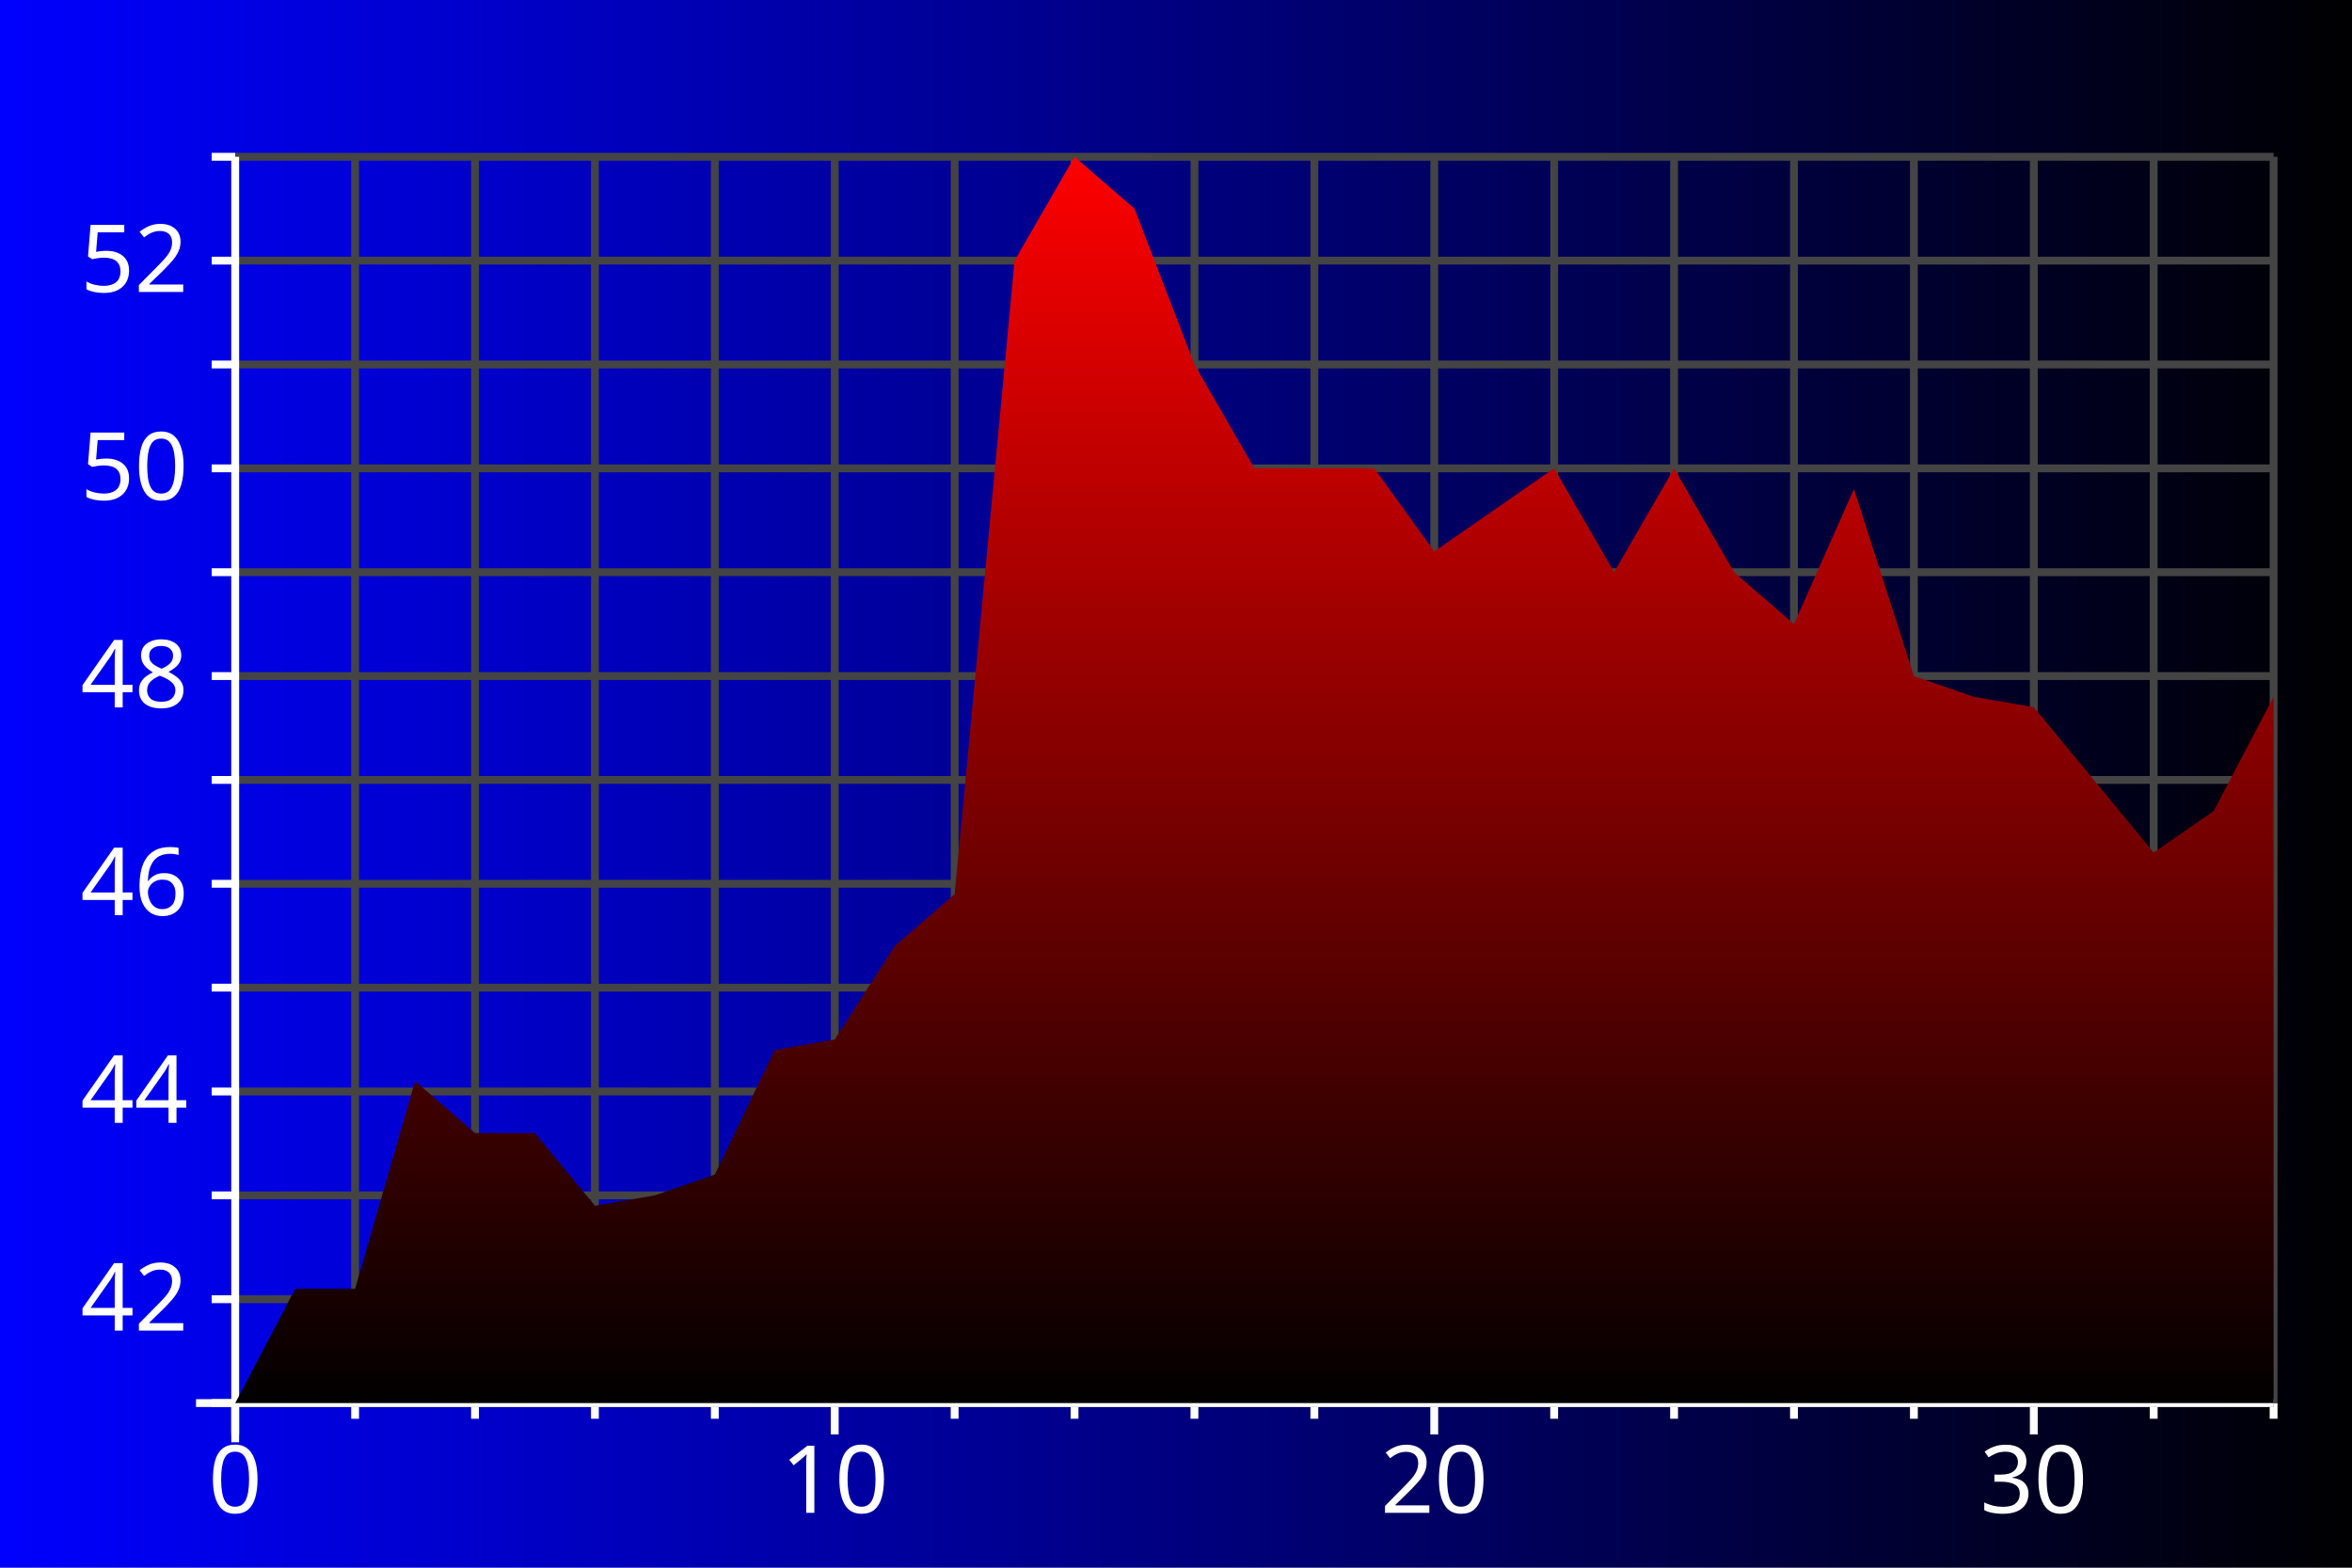
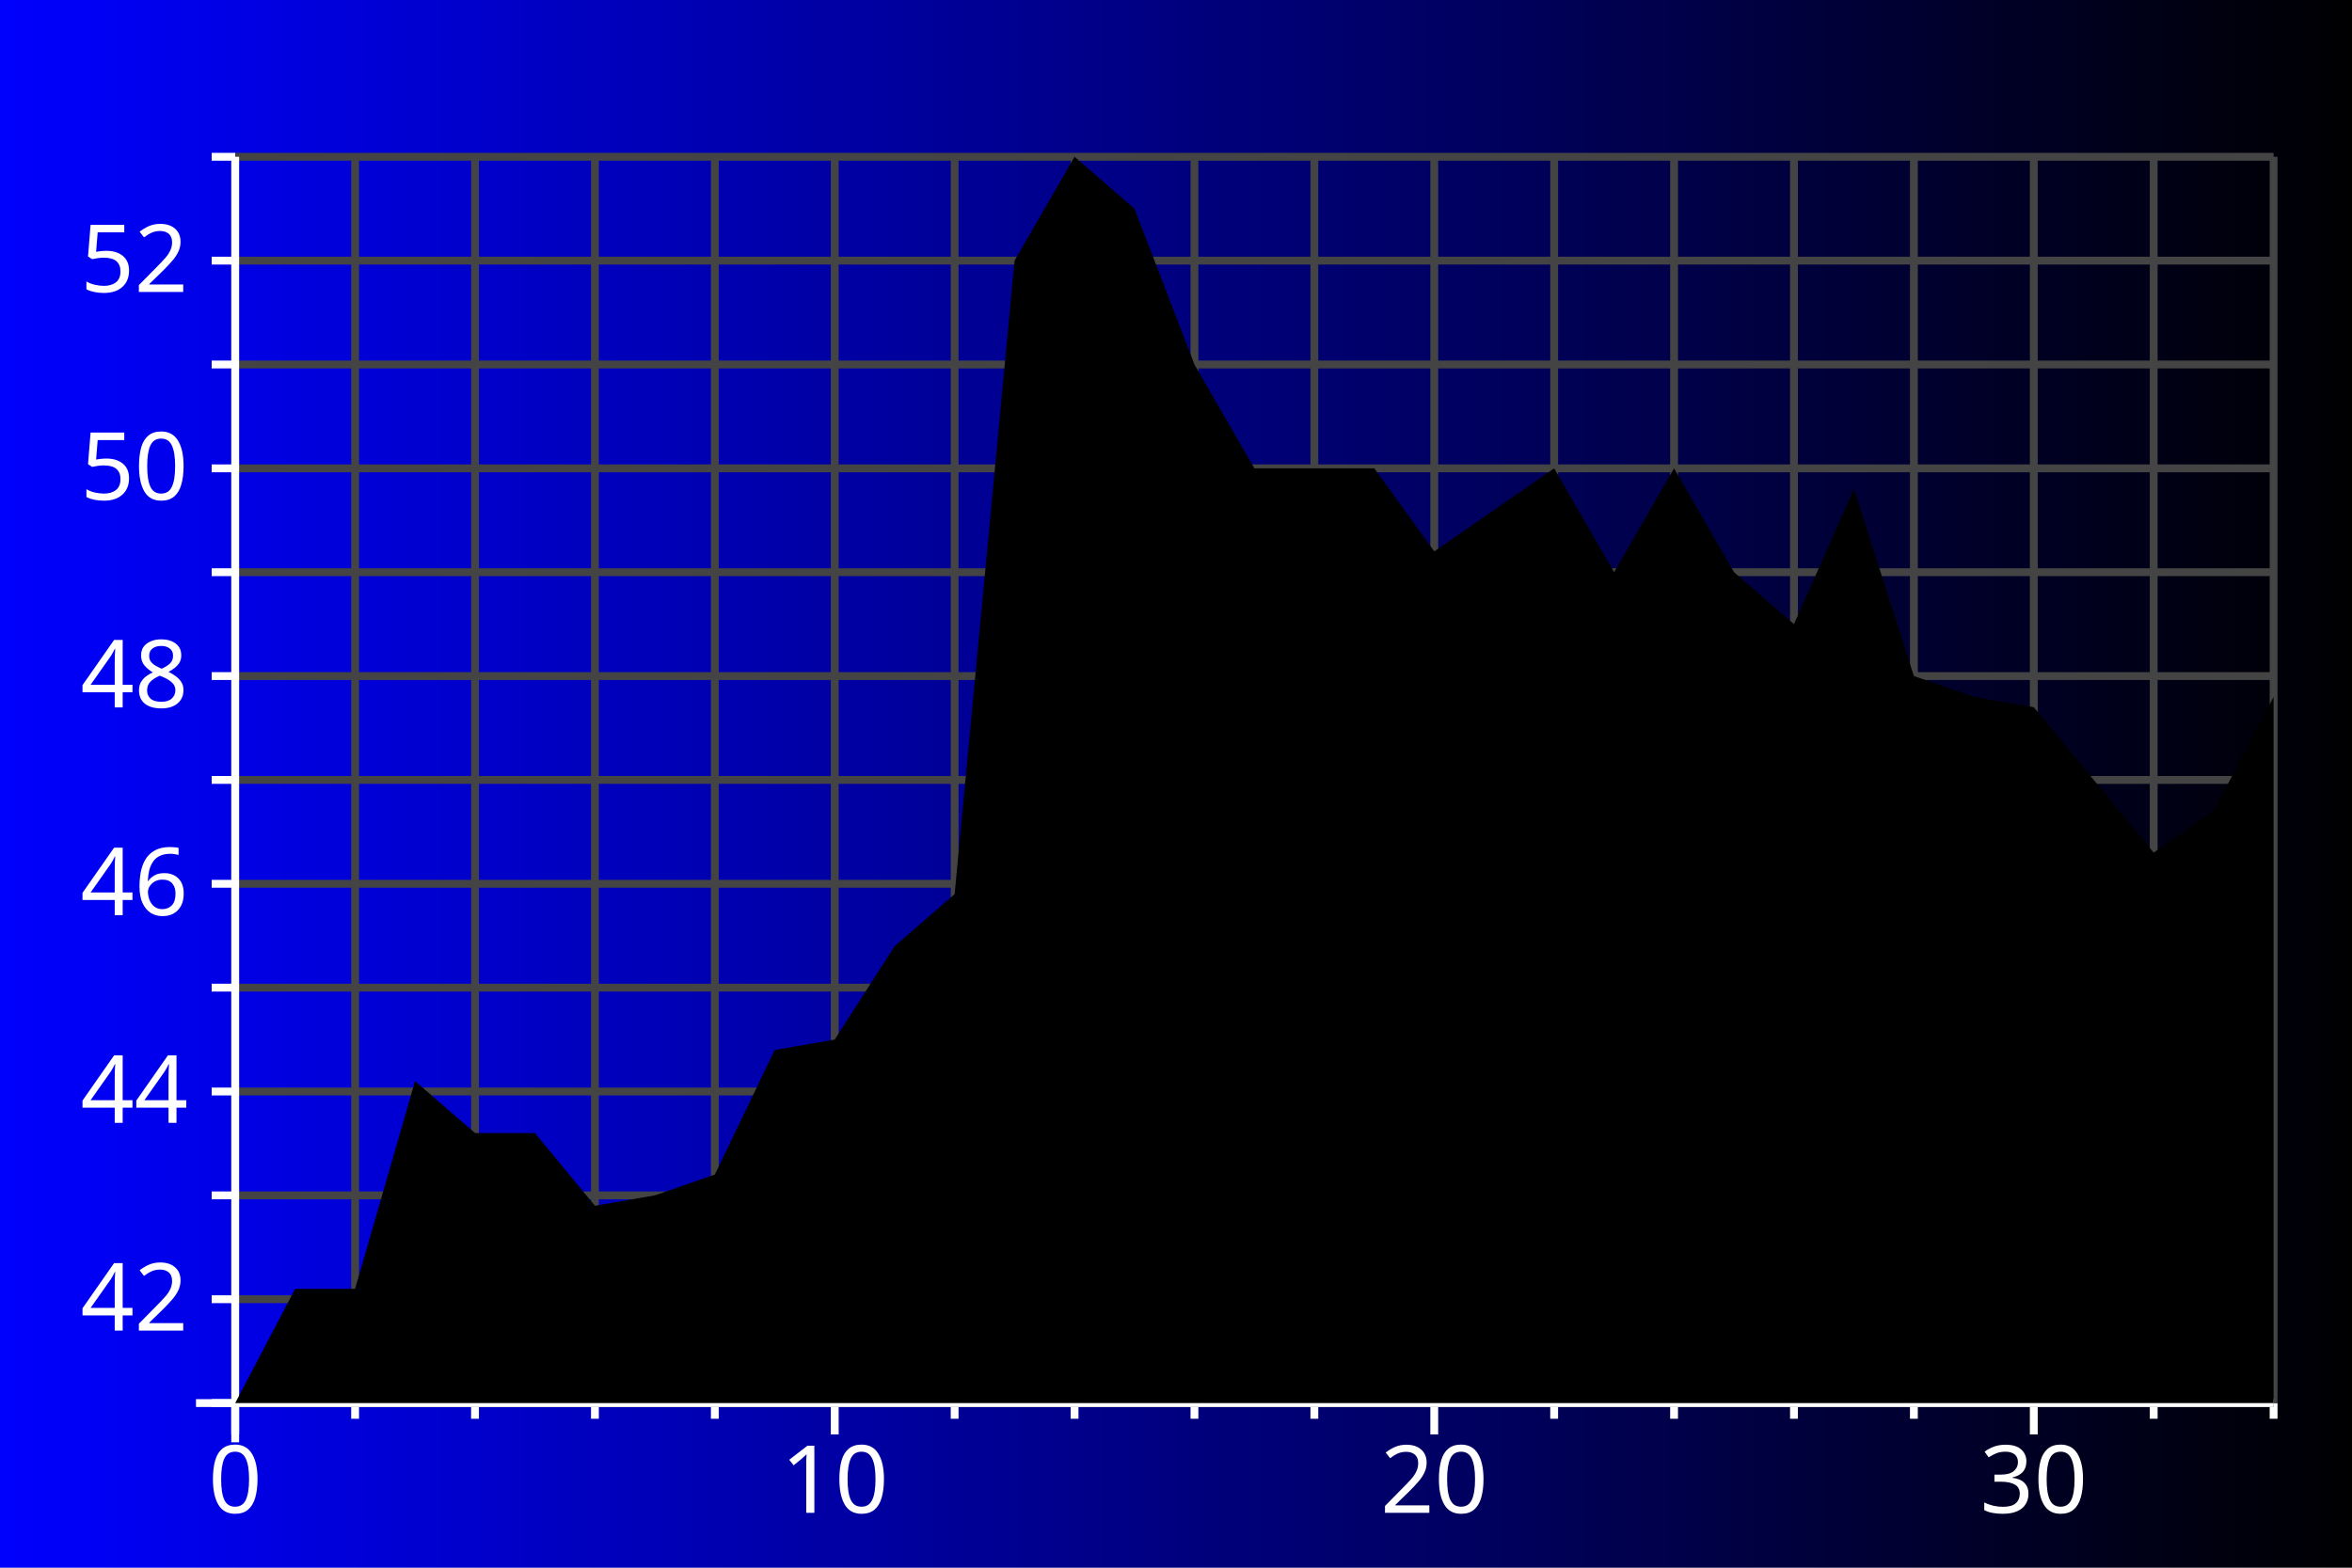
<svg xmlns="http://www.w3.org/2000/svg" width="300" height="200" version="1.1">
  <defs>
-     <linearGradient id="gradient-gradaHs9A7" x1="0" x2="1" y1="0" y2="0">
+     <linearGradient id="gradient-gradndg8iA" x1="0" x2="1" y1="0" y2="0">
      <stop offset="0%" stop-color="blue" />
      <stop offset="100%" stop-color="black" />
    </linearGradient>
    <linearGradient id="gradient-0" x1="0" x2="0" y1="0" y2="1">
      <stop offset="0%" stop-color="red" />
      <stop offset="100%" stop-color="black" />
    </linearGradient>
  </defs>
-   <rect width="300" height="200" x="0" y="0" x1="0" x2="0" y1="0" y2="1" fill="url(#gradient-gradaHs9A7)" />
+   <rect width="300" height="200" x="0" y="0" x1="0" x2="0" y1="0" y2="1" fill="url(#gradient-gradndg8iA)" />
  <line x1="30.0" x2="30.0" y1="179" y2="183" stroke="white" />
  <line x1="30.0" x2="30.0" y1="20" y2="179" stroke="#444" opacity="nil" />
  <text y="193" x="30.0" fill="white" font-size="12" text-anchor="middle" font-family="sans-serif"> 0</text>
  <line x1="45.294" x2="45.294" y1="179" y2="181" stroke="white" />
  <line x1="45.294" x2="45.294" y1="20" y2="179" stroke="#444" opacity="nil" />
  <line x1="60.588" x2="60.588" y1="179" y2="181" stroke="white" />
  <line x1="60.588" x2="60.588" y1="20" y2="179" stroke="#444" opacity="nil" />
  <line x1="75.882" x2="75.882" y1="179" y2="181" stroke="white" />
  <line x1="75.882" x2="75.882" y1="20" y2="179" stroke="#444" opacity="nil" />
  <line x1="91.176" x2="91.176" y1="179" y2="181" stroke="white" />
  <line x1="91.176" x2="91.176" y1="20" y2="179" stroke="#444" opacity="nil" />
  <line x1="106.471" x2="106.471" y1="179" y2="183" stroke="white" />
  <line x1="106.471" x2="106.471" y1="20" y2="179" stroke="#444" opacity="nil" />
  <text y="193" x="106.471" fill="white" font-size="12" text-anchor="middle" font-family="sans-serif"> 10</text>
  <line x1="121.765" x2="121.765" y1="179" y2="181" stroke="white" />
  <line x1="121.765" x2="121.765" y1="20" y2="179" stroke="#444" opacity="nil" />
  <line x1="137.059" x2="137.059" y1="179" y2="181" stroke="white" />
  <line x1="137.059" x2="137.059" y1="20" y2="179" stroke="#444" opacity="nil" />
  <line x1="152.353" x2="152.353" y1="179" y2="181" stroke="white" />
  <line x1="152.353" x2="152.353" y1="20" y2="179" stroke="#444" opacity="nil" />
  <line x1="167.647" x2="167.647" y1="179" y2="181" stroke="white" />
  <line x1="167.647" x2="167.647" y1="20" y2="179" stroke="#444" opacity="nil" />
  <line x1="182.941" x2="182.941" y1="179" y2="183" stroke="white" />
  <line x1="182.941" x2="182.941" y1="20" y2="179" stroke="#444" opacity="nil" />
  <text y="193" x="182.941" fill="white" font-size="12" text-anchor="middle" font-family="sans-serif"> 20</text>
  <line x1="198.235" x2="198.235" y1="179" y2="181" stroke="white" />
  <line x1="198.235" x2="198.235" y1="20" y2="179" stroke="#444" opacity="nil" />
  <line x1="213.529" x2="213.529" y1="179" y2="181" stroke="white" />
  <line x1="213.529" x2="213.529" y1="20" y2="179" stroke="#444" opacity="nil" />
  <line x1="228.824" x2="228.824" y1="179" y2="181" stroke="white" />
  <line x1="228.824" x2="228.824" y1="20" y2="179" stroke="#444" opacity="nil" />
  <line x1="244.118" x2="244.118" y1="179" y2="181" stroke="white" />
  <line x1="244.118" x2="244.118" y1="20" y2="179" stroke="#444" opacity="nil" />
  <line x1="259.412" x2="259.412" y1="179" y2="183" stroke="white" />
  <line x1="259.412" x2="259.412" y1="20" y2="179" stroke="#444" opacity="nil" />
  <text y="193" x="259.412" fill="white" font-size="12" text-anchor="middle" font-family="sans-serif"> 30</text>
  <line x1="274.706" x2="274.706" y1="179" y2="181" stroke="white" />
  <line x1="274.706" x2="274.706" y1="20" y2="179" stroke="#444" opacity="nil" />
  <line x1="290.0" x2="290.0" y1="179" y2="181" stroke="white" />
  <line x1="290.0" x2="290.0" y1="20" y2="179" stroke="#444" opacity="nil" />
  <line x1="30" x2="27" y1="179.0" y2="179.0" stroke="white" />
  <line x1="30" x2="290" y1="179.0" y2="179.0" opacity="nil" stroke="#444" />
  <line x1="30" x2="27" y1="165.75" y2="165.75" stroke="white" />
  <line x1="30" x2="290" y1="165.75" y2="165.75" opacity="nil" stroke="#444" />
  <text y="169.75" x="24" fill="white" font-size="12" text-anchor="end" font-family="sans-serif"> 42</text>
  <line x1="30" x2="27" y1="152.5" y2="152.5" stroke="white" />
  <line x1="30" x2="290" y1="152.5" y2="152.5" opacity="nil" stroke="#444" />
  <line x1="30" x2="27" y1="139.25" y2="139.25" stroke="white" />
  <line x1="30" x2="290" y1="139.25" y2="139.25" opacity="nil" stroke="#444" />
  <text y="143.25" x="24" fill="white" font-size="12" text-anchor="end" font-family="sans-serif"> 44</text>
  <line x1="30" x2="27" y1="126.0" y2="126.0" stroke="white" />
  <line x1="30" x2="290" y1="126.0" y2="126.0" opacity="nil" stroke="#444" />
  <line x1="30" x2="27" y1="112.75" y2="112.75" stroke="white" />
  <line x1="30" x2="290" y1="112.75" y2="112.75" opacity="nil" stroke="#444" />
  <text y="116.75" x="24" fill="white" font-size="12" text-anchor="end" font-family="sans-serif"> 46</text>
  <line x1="30" x2="27" y1="99.5" y2="99.5" stroke="white" />
  <line x1="30" x2="290" y1="99.5" y2="99.5" opacity="nil" stroke="#444" />
  <line x1="30" x2="27" y1="86.25" y2="86.25" stroke="white" />
  <line x1="30" x2="290" y1="86.25" y2="86.25" opacity="nil" stroke="#444" />
  <text y="90.25" x="24" fill="white" font-size="12" text-anchor="end" font-family="sans-serif"> 48</text>
  <line x1="30" x2="27" y1="73.0" y2="73.0" stroke="white" />
  <line x1="30" x2="290" y1="73.0" y2="73.0" opacity="nil" stroke="#444" />
  <line x1="30" x2="27" y1="59.75" y2="59.75" stroke="white" />
  <line x1="30" x2="290" y1="59.75" y2="59.75" opacity="nil" stroke="#444" />
  <text y="63.75" x="24" fill="white" font-size="12" text-anchor="end" font-family="sans-serif"> 50</text>
  <line x1="30" x2="27" y1="46.5" y2="46.5" stroke="white" />
  <line x1="30" x2="290" y1="46.5" y2="46.5" opacity="nil" stroke="#444" />
  <line x1="30" x2="27" y1="33.25" y2="33.25" stroke="white" />
  <line x1="30" x2="290" y1="33.25" y2="33.25" opacity="nil" stroke="#444" />
  <text y="37.25" x="24" fill="white" font-size="12" text-anchor="end" font-family="sans-serif"> 52</text>
  <line x1="30" x2="27" y1="20.0" y2="20.0" stroke="white" />
  <line x1="30" x2="290" y1="20.0" y2="20.0" opacity="nil" stroke="#444" />
  <line x1="30" x2="30" y1="20" y2="184" stroke="white" />
  <line x1="25" x2="290" y1="179" y2="179" stroke="white" />
-   <polygon points="30 179, 30 179.0, 37.647 164.425, 45.294 164.425, 52.941 137.925, 60.588 144.55, 68.235 144.55, 75.882 153.825, 83.529 152.5, 91.176 149.85, 98.824 133.95, 106.471 132.625, 114.118 120.7, 121.765 114.075, 129.412 33.25, 137.059 20.0, 144.706 26.625, 152.353 46.5, 160.0 59.75, 167.647 59.75, 175.294 59.75, 182.941 70.35, 190.588 65.05, 198.235 59.75, 205.882 73.0, 213.529 59.75, 221.176 73.0, 228.824 79.625, 236.471 62.4, 244.118 86.25, 251.765 88.9, 259.412 90.225, 267.059 99.5, 274.706 108.775, 282.353 103.475, 290 88.9, 290 179" stroke="nil" x1="0" x2="0" y1="0" y2="1" fill="url(#gradient-0)" />
+   <clipPath id="clip-0">
+     <rect x="30" y="20" width="260" height="159" />
+   </clipPath>
+   <polygon points="30 179, 30 179.0, 37.647 164.425, 45.294 164.425, 52.941 137.925, 60.588 144.55, 68.235 144.55, 75.882 153.825, 83.529 152.5, 91.176 149.85, 98.824 133.95, 106.471 132.625, 114.118 120.7, 121.765 114.075, 129.412 33.25, 137.059 20.0, 144.706 26.625, 152.353 46.5, 160.0 59.75, 167.647 59.75, 175.294 59.75, 182.941 70.35, 190.588 65.05, 198.235 59.75, 205.882 73.0, 213.529 59.75, 221.176 73.0, 228.824 79.625, 236.471 62.4, 244.118 86.25, 251.765 88.9, 259.412 90.225, 267.059 99.5, 274.706 108.775, 282.353 103.475, 290 88.9, 290 179" />
</svg>
